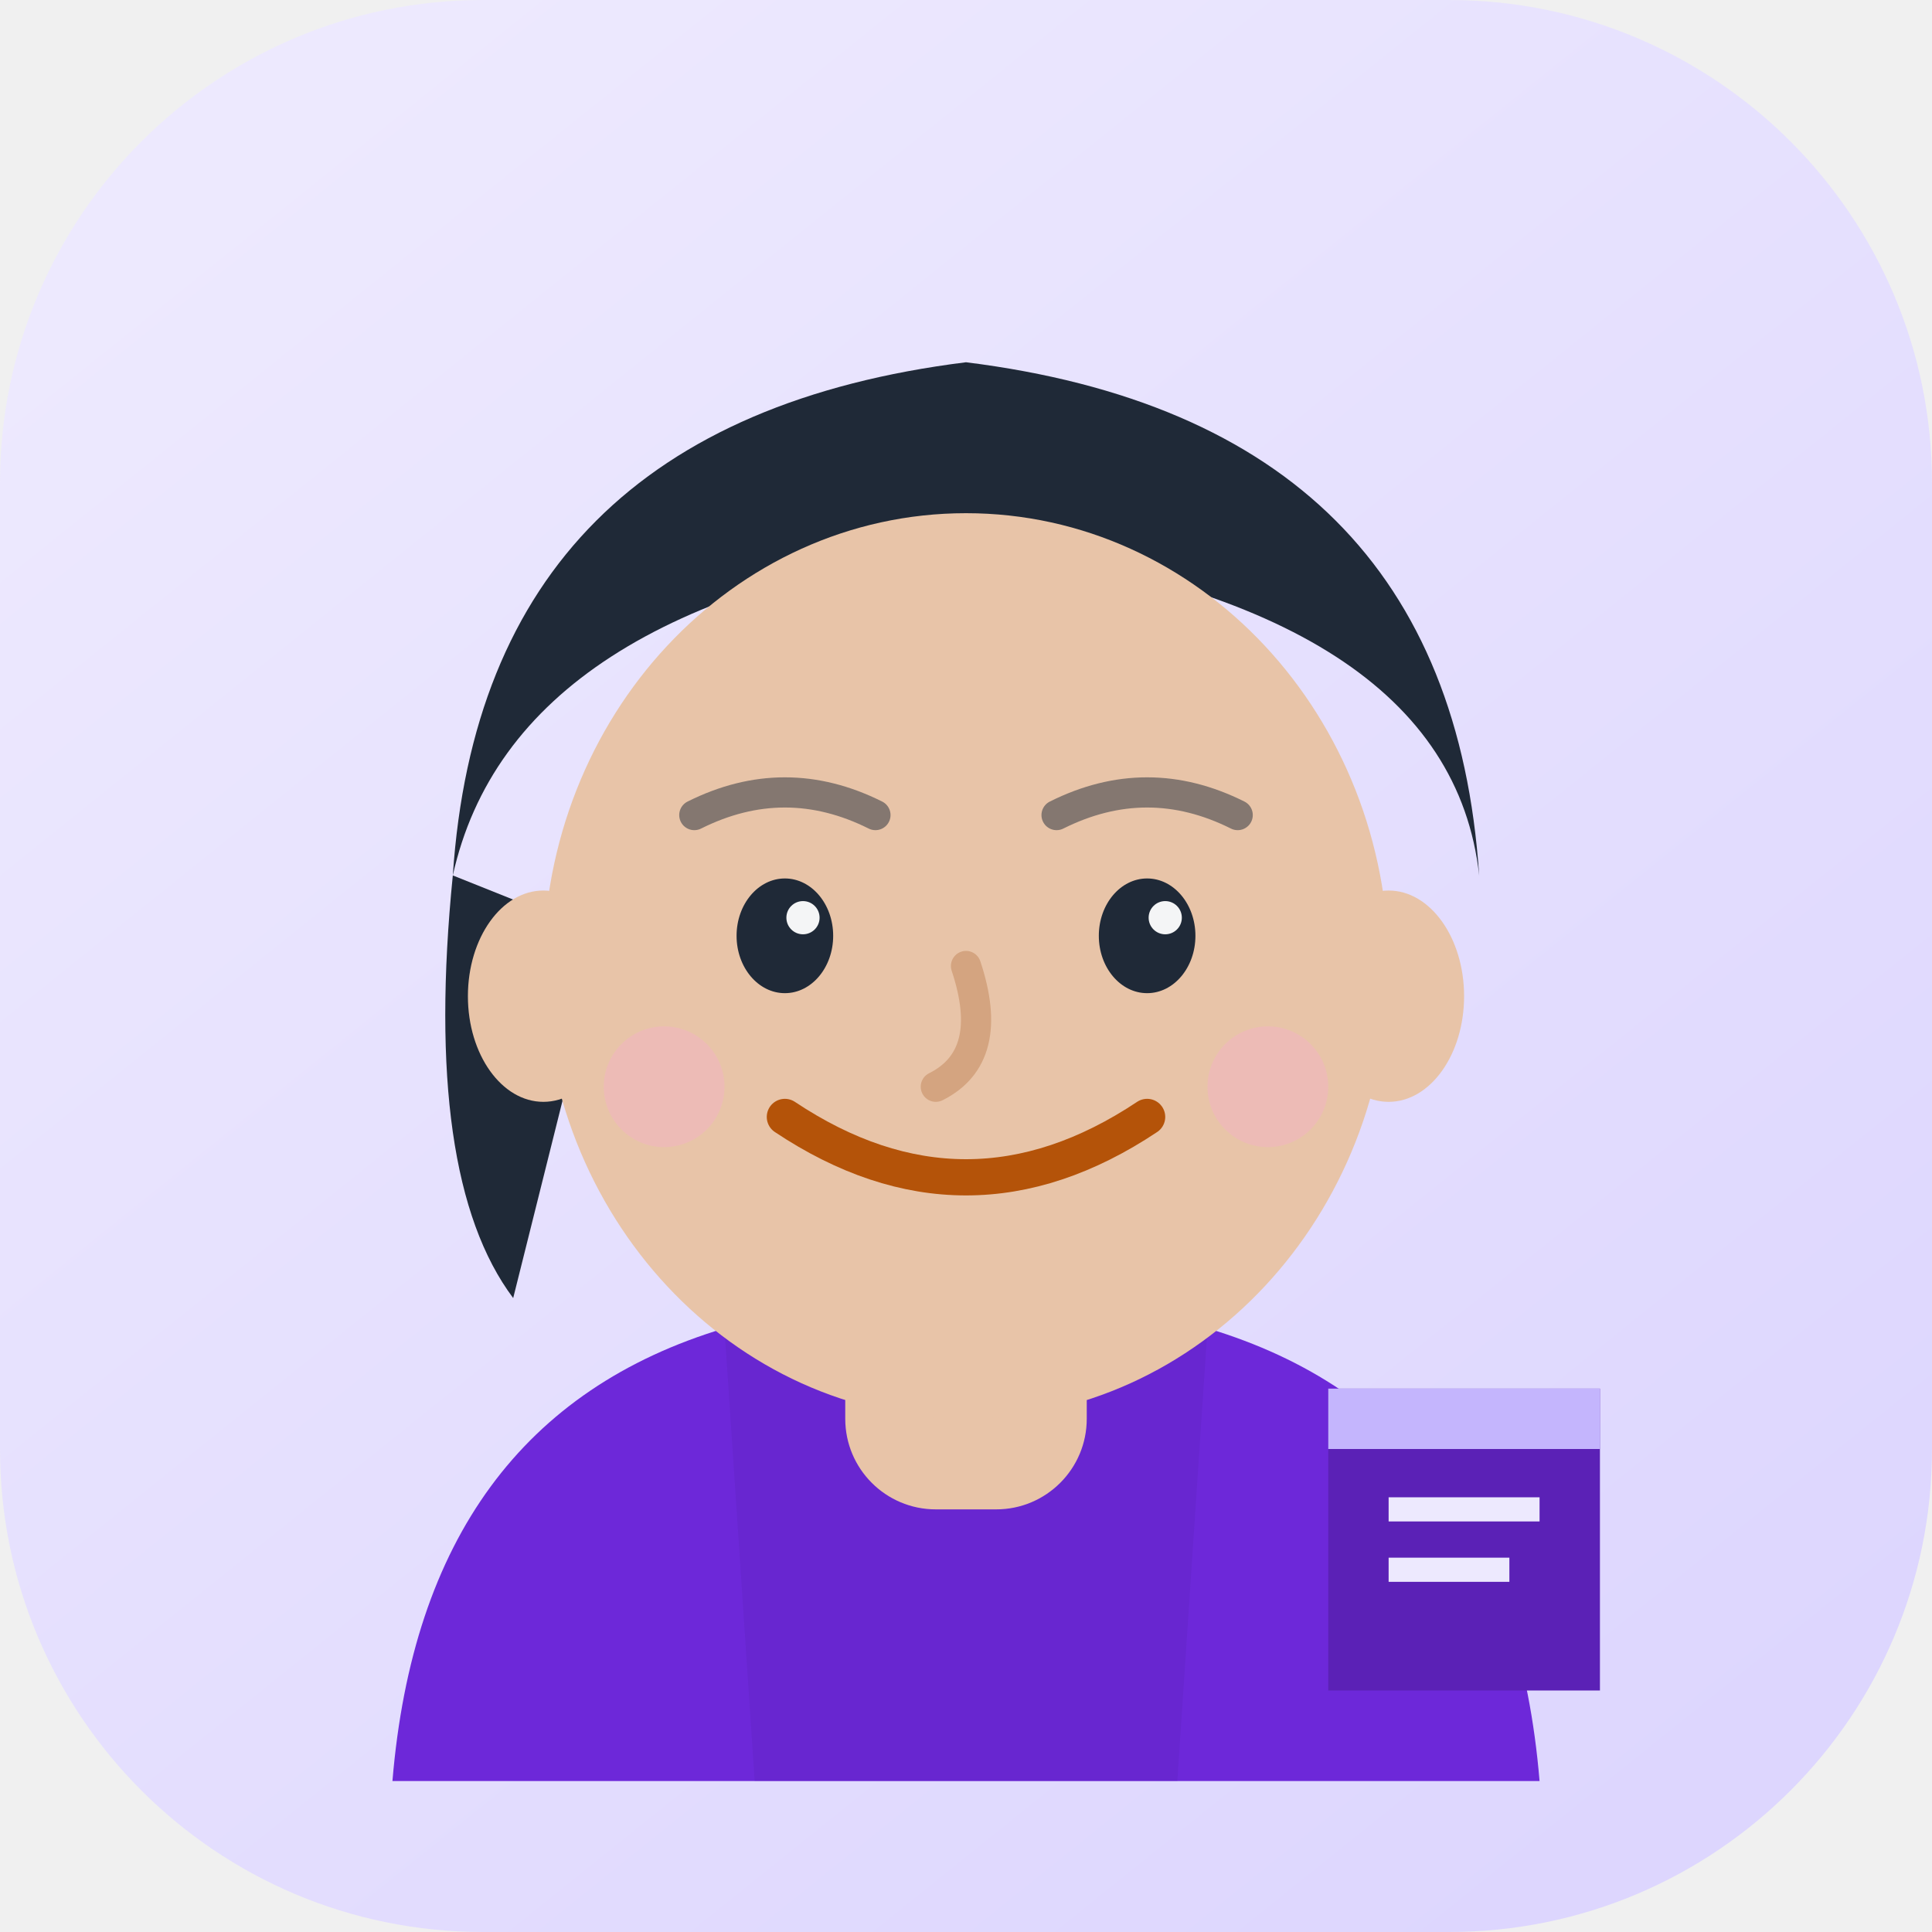
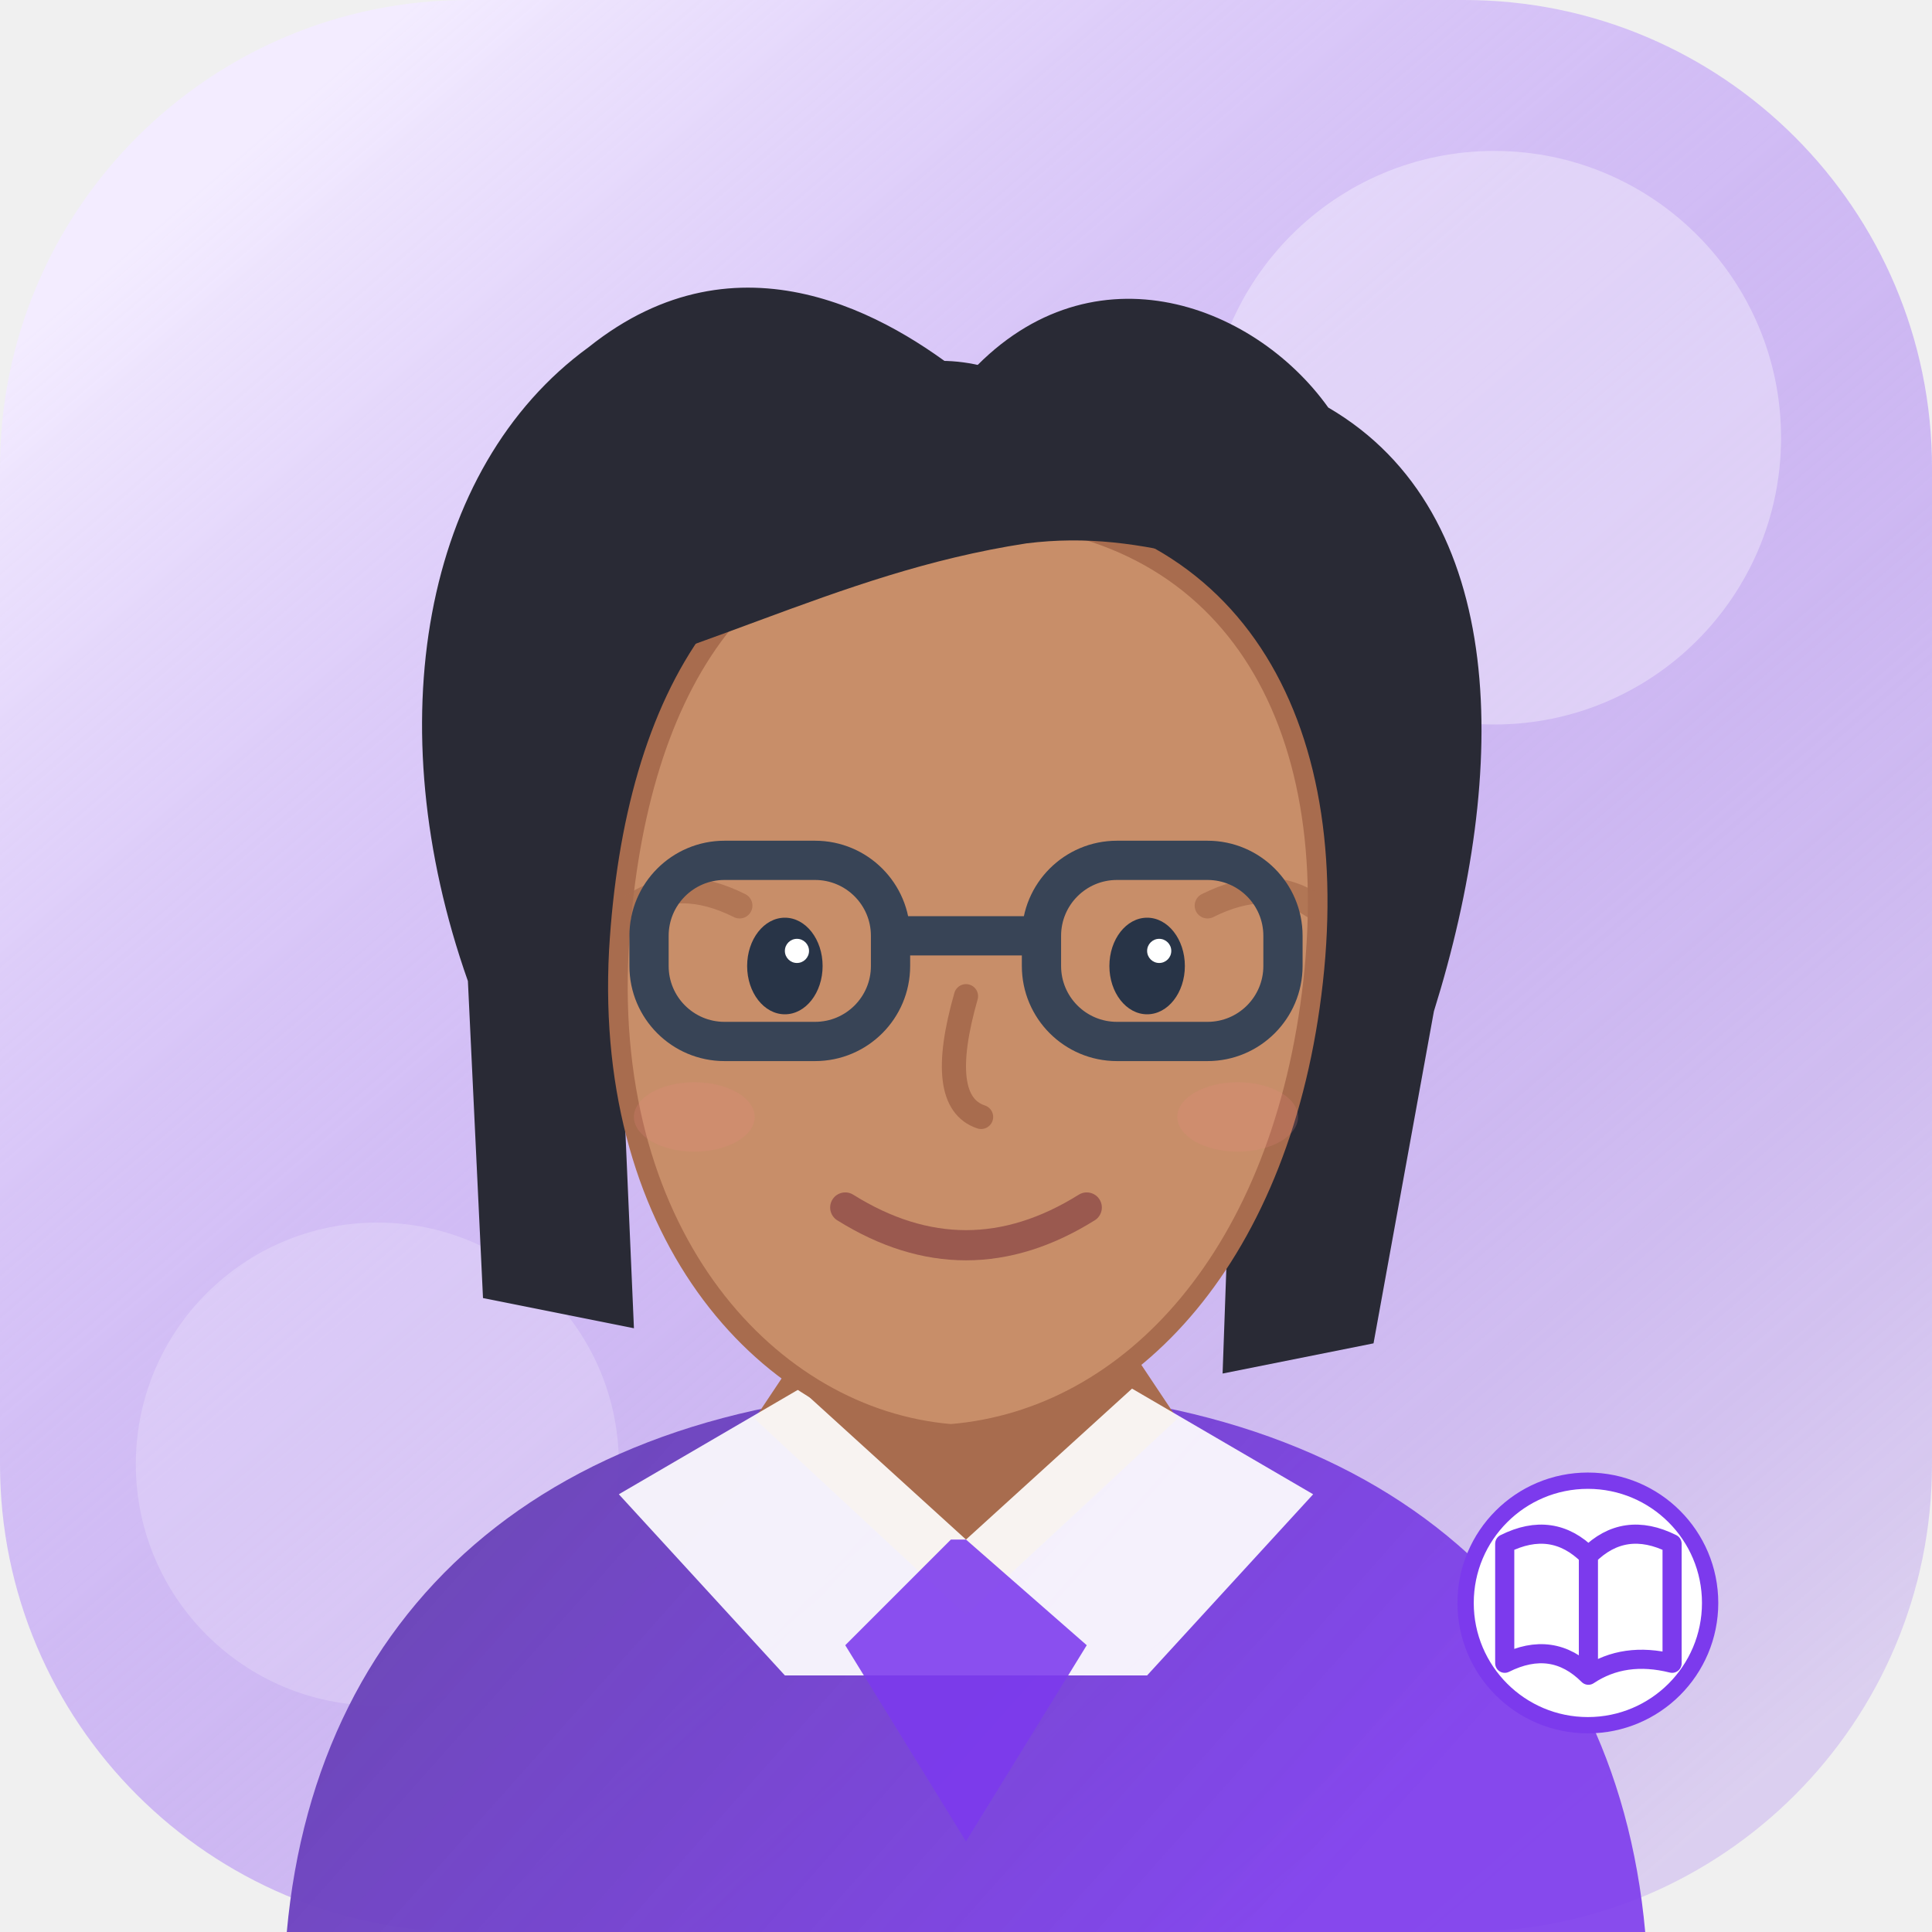
<svg xmlns="http://www.w3.org/2000/svg" viewBox="0 0 128 128" role="img" aria-label="karpathy-knowledge-base">
  <defs>
-     <linearGradient id="bg-karpathy-knowledge-base" x1="20" y1="8" x2="110" y2="120" gradientUnits="userSpaceOnUse">
-       <stop stop-color="#EDE9FE" />
-       <stop offset="1" stop-color="#DDD6FE" />
+     <linearGradient id="bg" x1="16" y1="10" x2="112" y2="122" gradientUnits="userSpaceOnUse">
+       <stop stop-color="#F3ECFF" />
+       <stop offset="1" stop-color="#7C3AED" stop-opacity=".18" />
+     </linearGradient>
+     <linearGradient id="coat" x1="42" y1="86" x2="87" y2="126" gradientUnits="userSpaceOnUse">
+       <stop stop-color="#6D48B8" />
+       <stop offset="1" stop-color="#7C3AED" stop-opacity=".9" />
    </linearGradient>
  </defs>
-   <rect width="128" height="128" rx="32" fill="url(#bg-karpathy-knowledge-base)" />
-   <path d="M26 118 Q28 94 48 88 Q64 84 80 88 Q100 94 102 118 Z" fill="#6D28D9" />
-   <path d="M48 88 Q64 96 80 88 L78 118 H50 Z" fill="#5B21B6" opacity="0.28" />
-   <path d="M30 58 Q32 28 64 24 Q96 28 98 58 Q96 40 64 36 Q34 40 30 58Z" fill="#1F2937" />
-   <path d="M30 58 Q28 78 34 86 L40 62 Z" fill="#1F2937" />
-   <rect x="56" y="86" width="16" height="14" rx="6" fill="#E8C4A8" />
-   <ellipse cx="64" cy="64" rx="28" ry="30" fill="#E8C4A8" />
-   <ellipse cx="36" cy="66" rx="5" ry="7" fill="#E8C4A8" />
-   <ellipse cx="92" cy="66" rx="5" ry="7" fill="#E8C4A8" />
-   <ellipse cx="52" cy="62" rx="3.2" ry="3.8" fill="#1F2937" />
-   <ellipse cx="76" cy="62" rx="3.2" ry="3.8" fill="#1F2937" />
-   <circle cx="53.2" cy="60.8" r="1.1" fill="#fff" opacity="0.95" />
-   <circle cx="77.2" cy="60.8" r="1.1" fill="#fff" opacity="0.95" />
-   <path d="M46 54 Q52 51 58 54" fill="none" stroke="#1F2937" stroke-width="2" stroke-linecap="round" opacity="0.5" />
-   <path d="M70 54 Q76 51 82 54" fill="none" stroke="#1F2937" stroke-width="2" stroke-linecap="round" opacity="0.5" />
-   <path d="M64 64 Q66 70 62 72" fill="none" stroke="#C08457" stroke-width="2" stroke-linecap="round" opacity="0.5" />
-   <path d="M52 74 Q64 82 76 74" fill="none" stroke="#B45309" stroke-width="2.4" stroke-linecap="round" />
-   <circle cx="44" cy="72" r="4" fill="#F9A8D4" opacity="0.32" />
-   <circle cx="84" cy="72" r="4" fill="#F9A8D4" opacity="0.32" />
-   <g transform="translate(84,88)">
-     <path d="M4 4 H22 V24 H4 Z" fill="#5B21B6" />
-     <path d="M4 4 H22 V8 H4 Z" fill="#C4B5FD" />
-     <path d="M8 12 H18 M8 16 H16" stroke="#EDE9FE" stroke-width="1.6" />
+   <rect width="128" height="128" rx="31" fill="url(#bg)" />
+   <circle cx="99" cy="29" r="19" fill="#fff" opacity=".34" />
+   <circle cx="25" cy="97" r="16" fill="#fff" opacity=".2" />
+   <path d="M19 128c2-22 18-36 45-36s43 14 45 36z" fill="url(#coat)" />
+   <path d="M50 94l14 13 14-13-4-6H54z" fill="#A86C4E" />
+   <path d="M53 92l11 10 11-10 12 7-11 12H52l-11-12z" fill="#fff" opacity=".92" />
+   <path d="M63 102l-7 7 8 13 8-13-8-7z" fill="#7C3AED" opacity=".88" />
+   <path d="M31 65c-6-17-3-34 8-42 10-8 20-2 25 2 8-9 19-5 24 2 12 7 12 24 7 40l-4 22-10 2 1-28c-1-15-8-22-19-22-13 0-21 8-22 24l1 23-10-2z" fill="#292A35" />
+   <path d="M64 34C81 34 89 47 87 65 85 83 75 94 63 95 51 94 40 82 41 63 42 46 49 34 64 34z" fill="#C88E69" stroke="#A86C4E" stroke-width="1.3" />
+   <path d="M42 60q3-2 7 0m31 0q4-2 7 0" fill="none" stroke="#A86C4E" stroke-width="1.7" stroke-linecap="round" opacity=".72" />
+   <ellipse cx="52" cy="64" rx="2.5" ry="3.2" fill="#283447" />
+   <ellipse cx="76" cy="64" rx="2.5" ry="3.2" fill="#283447" />
+   <circle cx="52.8" cy="63" r=".8" fill="#fff" />
+   <circle cx="76.8" cy="63" r=".8" fill="#fff" />
+   <path d="M64 66q-2 7 1 8" fill="none" stroke="#A86C4E" stroke-width="1.6" stroke-linecap="round" />
+   <path d="M56 80q8 5 16 0" fill="none" stroke="#9A594F" stroke-width="2" stroke-linecap="round" />
+   <ellipse cx="46" cy="74" rx="4" ry="2.3" fill="#E98783" opacity=".2" />
+   <ellipse cx="82" cy="74" rx="4" ry="2.3" fill="#E98783" opacity=".2" />
+   <path d="M31 47c2-13 12-20 21-16 3-8 14-10 20-2 10-6 19 1 22 12-12-3-18-6-26-5-13 2-22 8-37 11z" fill="#292A35" />
+   <g fill="none" stroke="#384456" stroke-width="2.6">
+     <rect x="43" y="57" width="16" height="12" rx="5" />
+     <rect x="69" y="57" width="16" height="12" rx="5" />
+     <path d="M59 62h10" />
+   </g>
+   <g transform="translate(98 99) scale(.9)" fill="none" stroke="#7C3AED" stroke-width="1.6" stroke-linecap="round" stroke-linejoin="round">
+     <circle cx="8" cy="8" r="9" fill="#fff" stroke-width="1.2" />
+     <g transform="translate(1 1) scale(.88)">
+       <path d="M1 3q4-2 7 1v10q-3-3-7-1zm7 1q3-3 7-1v10q-4-1-7 1z" />
+     </g>
  </g>
</svg>
